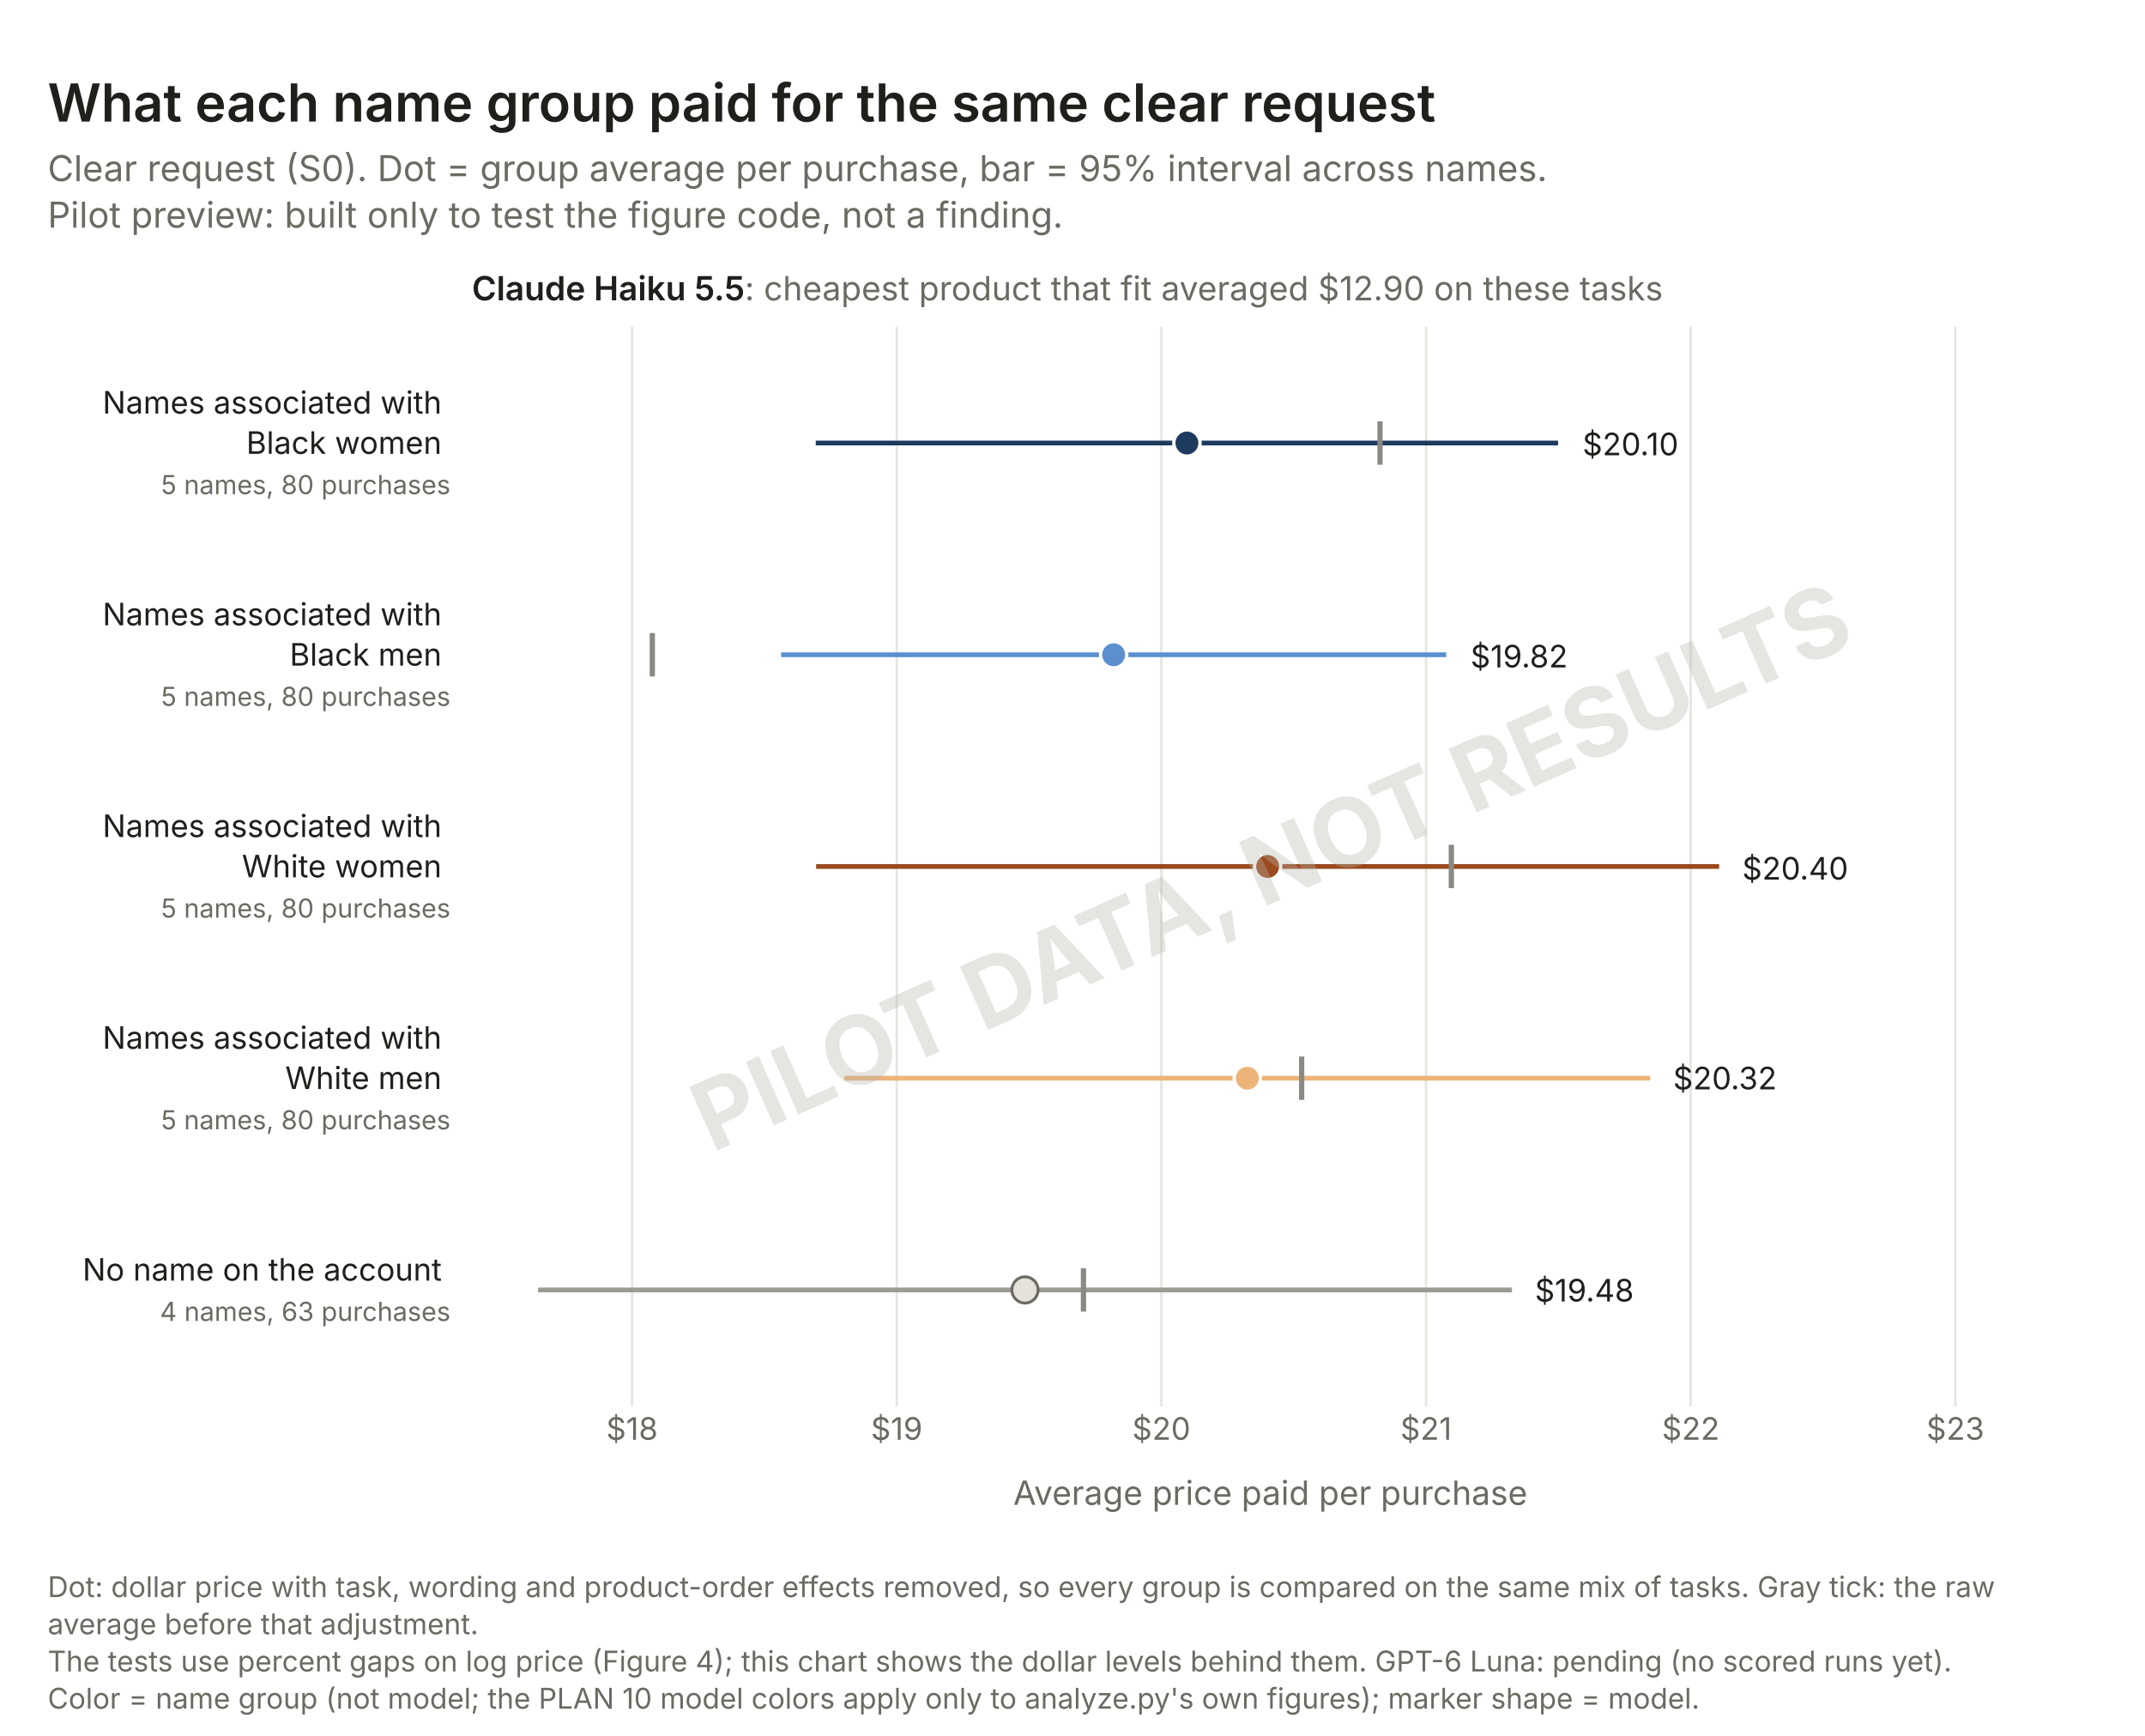
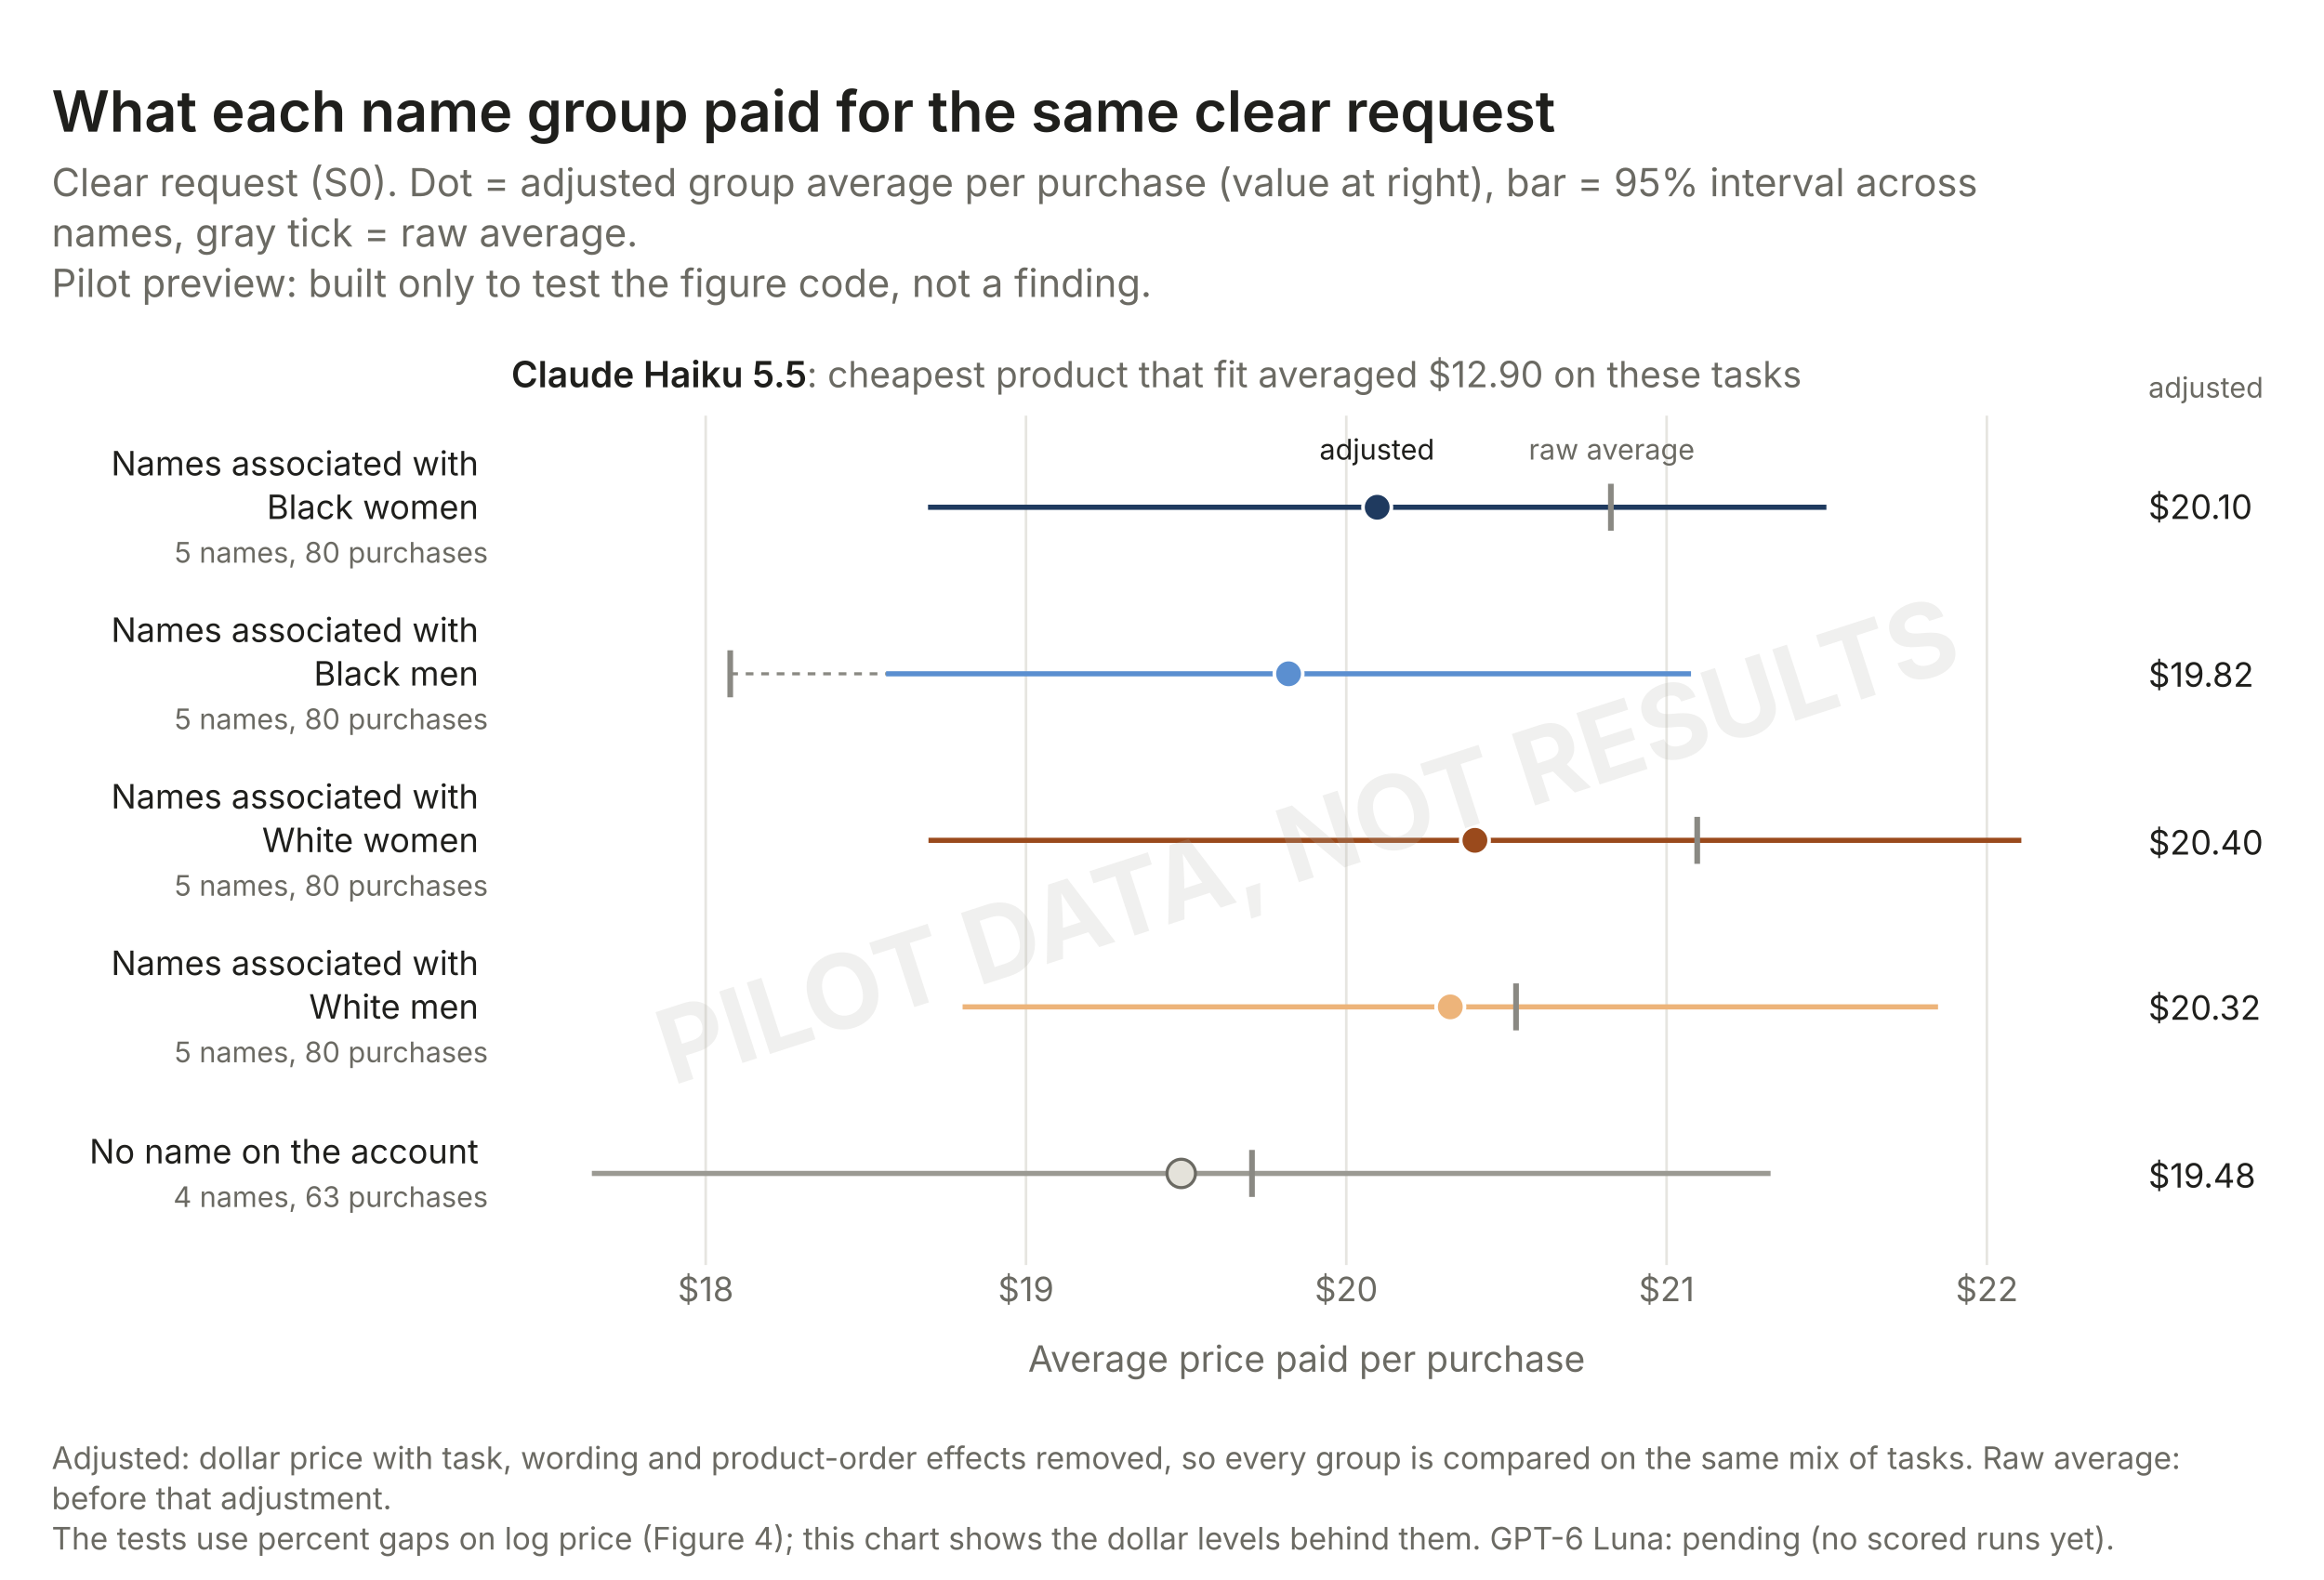
- <svg xmlns="http://www.w3.org/2000/svg" class="main-svg" width="900" height="728" style="" viewBox="0 0 900 728">
-   <rect x="0" y="0" width="900" height="728" style="fill: rgb(255, 255, 255); fill-opacity: 1;" />
-   <defs id="defs-601f3a">
+ <svg xmlns="http://www.w3.org/2000/svg" class="main-svg" width="900" height="612" style="" viewBox="0 0 900 612">
+   <rect x="0" y="0" width="900" height="612" style="fill: rgb(255, 255, 255); fill-opacity: 1;" />
+   <defs id="defs-260d51">
    <g class="clips">
-       <clipPath id="clip601f3axyplot" class="plotclip">
-         <rect width="674" height="453" />
+       <clipPath id="clip260d51xyplot" class="plotclip">
+         <rect width="620" height="329" />
      </clipPath>
-       <clipPath class="axesclip" id="clip601f3ax">
-         <rect x="196" y="0" width="674" height="728" />
+       <clipPath class="axesclip" id="clip260d51x">
+         <rect x="196" y="0" width="620" height="612" />
      </clipPath>
-       <clipPath class="axesclip" id="clip601f3ay">
-         <rect x="0" y="137" width="900" height="453" />
+       <clipPath class="axesclip" id="clip260d51y">
+         <rect x="0" y="161" width="900" height="329" />
      </clipPath>
-       <clipPath class="axesclip" id="clip601f3axy">
-         <rect x="196" y="137" width="674" height="453" />
+       <clipPath class="axesclip" id="clip260d51xy">
+         <rect x="196" y="161" width="620" height="329" />
      </clipPath>
    </g>
    <g class="gradients" />
    <g class="patterns" />
  </defs>
  <g class="bglayer" />
  <g class="layer-below">
    <g class="imagelayer" />
    <g class="shapelayer" />
  </g>
  <g class="cartesianlayer">
    <g class="subplot xy">
      <g class="layer-subplot">
        <g class="shapelayer" />
        <g class="imagelayer" />
      </g>
      <g class="minor-gridlayer">
        <g class="x" />
        <g class="y" />
      </g>
      <g class="gridlayer">
        <g class="x">
-           <path class="xgrid crisp" transform="translate(265.19,0)" d="M0,137v453" style="stroke: rgb(230, 229, 224); stroke-opacity: 1; stroke-width: 1px;" />
-           <path class="xgrid crisp" transform="translate(376.24,0)" d="M0,137v453" style="stroke: rgb(230, 229, 224); stroke-opacity: 1; stroke-width: 1px;" />
-           <path class="xgrid crisp" transform="translate(487.29,0)" d="M0,137v453" style="stroke: rgb(230, 229, 224); stroke-opacity: 1; stroke-width: 1px;" />
-           <path class="xgrid crisp" transform="translate(598.34,0)" d="M0,137v453" style="stroke: rgb(230, 229, 224); stroke-opacity: 1; stroke-width: 1px;" />
-           <path class="xgrid crisp" transform="translate(709.39,0)" d="M0,137v453" style="stroke: rgb(230, 229, 224); stroke-opacity: 1; stroke-width: 1px;" />
-           <path class="xgrid crisp" transform="translate(820.43,0)" d="M0,137v453" style="stroke: rgb(230, 229, 224); stroke-opacity: 1; stroke-width: 1px;" />
+           <path class="xgrid crisp" transform="translate(273.29,0)" d="M0,161v329" style="stroke: rgb(230, 229, 224); stroke-opacity: 1; stroke-width: 1px;" />
+           <path class="xgrid crisp" transform="translate(397.33,0)" d="M0,161v329" style="stroke: rgb(230, 229, 224); stroke-opacity: 1; stroke-width: 1px;" />
+           <path class="xgrid crisp" transform="translate(521.37,0)" d="M0,161v329" style="stroke: rgb(230, 229, 224); stroke-opacity: 1; stroke-width: 1px;" />
+           <path class="xgrid crisp" transform="translate(645.41,0)" d="M0,161v329" style="stroke: rgb(230, 229, 224); stroke-opacity: 1; stroke-width: 1px;" />
+           <path class="xgrid crisp" transform="translate(769.45,0)" d="M0,161v329" style="stroke: rgb(230, 229, 224); stroke-opacity: 1; stroke-width: 1px;" />
        </g>
        <g class="y" />
      </g>
      <g class="zerolinelayer" />
      <g class="layer-between">
-         <g class="shapelayer" />
+         <g class="shapelayer">
+           <g class="shape-group" data-index="0" clip-path="url(#clip260d51xy)">
+             <path data-index="0" fill-rule="evenodd" d="M623.83,196.48L533.34,196.48" style="opacity: 1; stroke: rgb(138, 137, 131); stroke-opacity: 1; fill: rgb(0, 0, 0); fill-opacity: 0; stroke-dasharray: 3px, 3px; stroke-width: 1.2px;" />
+           </g>
+           <g class="shape-group" data-index="1" clip-path="url(#clip260d51xy)">
+             <path data-index="1" fill-rule="evenodd" d="M282.79,260.99L499.01,260.99" style="opacity: 1; stroke: rgb(138, 137, 131); stroke-opacity: 1; fill: rgb(0, 0, 0); fill-opacity: 0; stroke-dasharray: 3px, 3px; stroke-width: 1.2px;" />
+           </g>
+           <g class="shape-group" data-index="2" clip-path="url(#clip260d51xy)">
+             <path data-index="2" fill-rule="evenodd" d="M657.27,325.5L571.18,325.5" style="opacity: 1; stroke: rgb(138, 137, 131); stroke-opacity: 1; fill: rgb(0, 0, 0); fill-opacity: 0; stroke-dasharray: 3px, 3px; stroke-width: 1.2px;" />
+           </g>
+           <g class="shape-group" data-index="3" clip-path="url(#clip260d51xy)">
+             <path data-index="3" fill-rule="evenodd" d="M587.11,390.01L561.65,390.01" style="opacity: 1; stroke: rgb(138, 137, 131); stroke-opacity: 1; fill: rgb(0, 0, 0); fill-opacity: 0; stroke-dasharray: 3px, 3px; stroke-width: 1.2px;" />
+           </g>
+           <g class="shape-group" data-index="4" clip-path="url(#clip260d51xy)">
+             <path data-index="4" fill-rule="evenodd" d="M484.85,454.52L457.45,454.52" style="opacity: 1; stroke: rgb(138, 137, 131); stroke-opacity: 1; fill: rgb(0, 0, 0); fill-opacity: 0; stroke-dasharray: 3px, 3px; stroke-width: 1.2px;" />
+           </g>
+         </g>
        <g class="imagelayer" />
      </g>
      <path class="xlines-below" />
      <path class="ylines-below" />
      <g class="overlines-below" />
      <g class="xaxislayer-below" />
      <g class="yaxislayer-below" />
      <g class="overaxes-below" />
      <g class="overplot">
-         <g class="xy" transform="translate(196,137)">
+         <g class="xy" transform="translate(196,161)">
          <g class="scatterlayer mlayer">
-             <g class="trace scatter trace187fe6" style="stroke-miterlimit: 2; opacity: 1;">
-               <g class="fills" clip-path="url(#clip601f3axyplot)" />
+             <g class="trace scatter trace0fc8c8" style="stroke-miterlimit: 2; opacity: 1;">
+               <g class="fills" clip-path="url(#clip260d51xyplot)" />
              <g class="errorbars">
-                 <g class="errorbar" clip-path="url(#clip601f3axyplot)">
-                   <path class="xerror" d="M457.74,48.85v0m0,-0H146.27m0,-0v0" style="vector-effect: none; stroke-width: 2px; stroke: rgb(31, 58, 95); stroke-opacity: 1;" />
+                 <g class="errorbar" clip-path="url(#clip260d51xyplot)">
+                   <path class="xerror" d="M511.3,35.48v0m0,-0H163.39m0,-0v0" style="vector-effect: none; stroke-width: 2px; stroke: rgb(31, 58, 95); stroke-opacity: 1;" />
                </g>
              </g>
              <g class="lines" />
              <g class="points">
-                 <path class="point" transform="translate(302.01,48.85)" d="M5.5,0A5.5,5.5 0 1,1 0,-5.5A5.5,5.5 0 0,1 5.5,0Z" style="opacity: 1; stroke-width: 1.4px; fill: rgb(31, 58, 95); fill-opacity: 1; stroke: rgb(255, 255, 255); stroke-opacity: 1;" />
-               </g>
-               <g class="text" />
-             </g>
-             <g class="trace scatter tracebb1797" style="stroke-miterlimit: 2; opacity: 1;">
-               <g class="fills" clip-path="url(#clip601f3axyplot)" />
+                 <path class="point" transform="translate(337.34,35.48)" d="M5.5,0A5.5,5.5 0 1,1 0,-5.5A5.5,5.5 0 0,1 5.5,0Z" style="opacity: 1; stroke-width: 1.4px; fill: rgb(31, 58, 95); fill-opacity: 1; stroke: rgb(255, 255, 255); stroke-opacity: 1;" />
+               </g>
+               <g class="text" />
+             </g>
+             <g class="trace scatter trace76715a" style="stroke-miterlimit: 2; opacity: 1;">
+               <g class="fills" clip-path="url(#clip260d51xyplot)" />
              <g class="errorbars" />
              <g class="lines" />
              <g class="points">
-                 <path class="point" transform="translate(383.02,48.85)" d="M0,9.1V-9.1" style="opacity: 1; stroke-width: 2.2px; fill: rgb(201, 199, 190); fill-opacity: 1; stroke: rgb(138, 137, 131); stroke-opacity: 1;" />
-               </g>
-               <g class="text" />
-             </g>
-             <g class="trace scatter trace07cfa8" style="stroke-miterlimit: 2; opacity: 1;">
-               <g class="fills" clip-path="url(#clip601f3axyplot)" />
+                 <path class="point" transform="translate(427.83,35.48)" d="M0,9.1V-9.1" style="opacity: 1; stroke-width: 2.2px; fill: rgb(201, 199, 190); fill-opacity: 1; stroke: rgb(138, 137, 131); stroke-opacity: 1;" />
+               </g>
+               <g class="text" />
+             </g>
+             <g class="trace scatter tracefc88fb" style="stroke-miterlimit: 2; opacity: 1;">
+               <g class="fills" clip-path="url(#clip260d51xyplot)" />
              <g class="errorbars">
-                 <g class="errorbar" clip-path="url(#clip601f3axyplot)">
-                   <path class="xerror" d="M410.81,137.68v0m0,-0H131.74m0,-0v0" style="vector-effect: none; stroke-width: 2px; stroke: rgb(91, 143, 208); stroke-opacity: 1;" />
+                 <g class="errorbar" clip-path="url(#clip260d51xyplot)">
+                   <path class="xerror" d="M458.87,99.99v0m0,-0H147.15m0,-0v0" style="vector-effect: none; stroke-width: 2px; stroke: rgb(91, 143, 208); stroke-opacity: 1;" />
                </g>
              </g>
              <g class="lines" />
              <g class="points">
-                 <path class="point" transform="translate(271.27,137.68)" d="M5.5,0A5.5,5.5 0 1,1 0,-5.5A5.5,5.5 0 0,1 5.5,0Z" style="opacity: 1; stroke-width: 1.4px; fill: rgb(91, 143, 208); fill-opacity: 1; stroke: rgb(255, 255, 255); stroke-opacity: 1;" />
-               </g>
-               <g class="text" />
-             </g>
-             <g class="trace scatter traceccd4bf" style="stroke-miterlimit: 2; opacity: 1;">
-               <g class="fills" clip-path="url(#clip601f3axyplot)" />
+                 <path class="point" transform="translate(303.01,99.99)" d="M5.5,0A5.5,5.5 0 1,1 0,-5.5A5.5,5.5 0 0,1 5.5,0Z" style="opacity: 1; stroke-width: 1.4px; fill: rgb(91, 143, 208); fill-opacity: 1; stroke: rgb(255, 255, 255); stroke-opacity: 1;" />
+               </g>
+               <g class="text" />
+             </g>
+             <g class="trace scatter trace6ab4e2" style="stroke-miterlimit: 2; opacity: 1;">
+               <g class="fills" clip-path="url(#clip260d51xyplot)" />
              <g class="errorbars" />
              <g class="lines" />
              <g class="points">
-                 <path class="point" transform="translate(77.7,137.68)" d="M0,9.1V-9.1" style="opacity: 1; stroke-width: 2.2px; fill: rgb(201, 199, 190); fill-opacity: 1; stroke: rgb(138, 137, 131); stroke-opacity: 1;" />
-               </g>
-               <g class="text" />
-             </g>
-             <g class="trace scatter tracebdd3cf" style="stroke-miterlimit: 2; opacity: 1;">
-               <g class="fills" clip-path="url(#clip601f3axyplot)" />
+                 <path class="point" transform="translate(86.79,99.99)" d="M0,9.1V-9.1" style="opacity: 1; stroke-width: 2.2px; fill: rgb(201, 199, 190); fill-opacity: 1; stroke: rgb(138, 137, 131); stroke-opacity: 1;" />
+               </g>
+               <g class="text" />
+             </g>
+             <g class="trace scatter tracefcec49" style="stroke-miterlimit: 2; opacity: 1;">
+               <g class="fills" clip-path="url(#clip260d51xyplot)" />
              <g class="errorbars">
-                 <g class="errorbar" clip-path="url(#clip601f3axyplot)">
-                   <path class="xerror" d="M525.32,226.5v0m0,-0H146.44m0,-0v0" style="vector-effect: none; stroke-width: 2px; stroke: rgb(154, 74, 28); stroke-opacity: 1;" />
+                 <g class="errorbar" clip-path="url(#clip260d51xyplot)">
+                   <path class="xerror" d="M586.79,164.5v0m0,-0H163.57m0,-0v0" style="vector-effect: none; stroke-width: 2px; stroke: rgb(154, 74, 28); stroke-opacity: 1;" />
                </g>
              </g>
              <g class="lines" />
              <g class="points">
-                 <path class="point" transform="translate(335.88,226.5)" d="M5.5,0A5.5,5.5 0 1,1 0,-5.5A5.5,5.5 0 0,1 5.5,0Z" style="opacity: 1; stroke-width: 1.4px; fill: rgb(154, 74, 28); fill-opacity: 1; stroke: rgb(255, 255, 255); stroke-opacity: 1;" />
-               </g>
-               <g class="text" />
-             </g>
-             <g class="trace scatter trace7c8974" style="stroke-miterlimit: 2; opacity: 1;">
-               <g class="fills" clip-path="url(#clip601f3axyplot)" />
+                 <path class="point" transform="translate(375.18,164.5)" d="M5.5,0A5.5,5.5 0 1,1 0,-5.5A5.5,5.5 0 0,1 5.5,0Z" style="opacity: 1; stroke-width: 1.4px; fill: rgb(154, 74, 28); fill-opacity: 1; stroke: rgb(255, 255, 255); stroke-opacity: 1;" />
+               </g>
+               <g class="text" />
+             </g>
+             <g class="trace scatter trace2ae97c" style="stroke-miterlimit: 2; opacity: 1;">
+               <g class="fills" clip-path="url(#clip260d51xyplot)" />
              <g class="errorbars" />
              <g class="lines" />
              <g class="points">
-                 <path class="point" transform="translate(412.96,226.5)" d="M0,9.1V-9.1" style="opacity: 1; stroke-width: 2.2px; fill: rgb(201, 199, 190); fill-opacity: 1; stroke: rgb(138, 137, 131); stroke-opacity: 1;" />
-               </g>
-               <g class="text" />
-             </g>
-             <g class="trace scatter trace281457" style="stroke-miterlimit: 2; opacity: 1;">
-               <g class="fills" clip-path="url(#clip601f3axyplot)" />
+                 <path class="point" transform="translate(461.27,164.5)" d="M0,9.1V-9.1" style="opacity: 1; stroke-width: 2.2px; fill: rgb(201, 199, 190); fill-opacity: 1; stroke: rgb(138, 137, 131); stroke-opacity: 1;" />
+               </g>
+               <g class="text" />
+             </g>
+             <g class="trace scatter traced51c50" style="stroke-miterlimit: 2; opacity: 1;">
+               <g class="fills" clip-path="url(#clip260d51xyplot)" />
              <g class="errorbars">
-                 <g class="errorbar" clip-path="url(#clip601f3axyplot)">
-                   <path class="xerror" d="M496.44,315.32v0m0,-0H158.26m0,-0v0" style="vector-effect: none; stroke-width: 2px; stroke: rgb(237, 180, 122); stroke-opacity: 1;" />
+                 <g class="errorbar" clip-path="url(#clip260d51xyplot)">
+                   <path class="xerror" d="M554.53,229.01v0m0,-0H176.78m0,-0v0" style="vector-effect: none; stroke-width: 2px; stroke: rgb(237, 180, 122); stroke-opacity: 1;" />
                </g>
              </g>
              <g class="lines" />
              <g class="points">
-                 <path class="point" transform="translate(327.35,315.32)" d="M5.5,0A5.5,5.5 0 1,1 0,-5.5A5.5,5.5 0 0,1 5.5,0Z" style="opacity: 1; stroke-width: 1.4px; fill: rgb(237, 180, 122); fill-opacity: 1; stroke: rgb(255, 255, 255); stroke-opacity: 1;" />
-               </g>
-               <g class="text" />
-             </g>
-             <g class="trace scatter trace64184e" style="stroke-miterlimit: 2; opacity: 1;">
-               <g class="fills" clip-path="url(#clip601f3axyplot)" />
+                 <path class="point" transform="translate(365.65,229.01)" d="M5.5,0A5.5,5.5 0 1,1 0,-5.5A5.5,5.5 0 0,1 5.5,0Z" style="opacity: 1; stroke-width: 1.4px; fill: rgb(237, 180, 122); fill-opacity: 1; stroke: rgb(255, 255, 255); stroke-opacity: 1;" />
+               </g>
+               <g class="text" />
+             </g>
+             <g class="trace scatter tracecfb868" style="stroke-miterlimit: 2; opacity: 1;">
+               <g class="fills" clip-path="url(#clip260d51xyplot)" />
              <g class="errorbars" />
              <g class="lines" />
              <g class="points">
-                 <path class="point" transform="translate(350.15,315.32)" d="M0,9.1V-9.1" style="opacity: 1; stroke-width: 2.2px; fill: rgb(201, 199, 190); fill-opacity: 1; stroke: rgb(138, 137, 131); stroke-opacity: 1;" />
-               </g>
-               <g class="text" />
-             </g>
-             <g class="trace scatter trace700292" style="stroke-miterlimit: 2; opacity: 1;">
-               <g class="fills" clip-path="url(#clip601f3axyplot)" />
+                 <path class="point" transform="translate(391.11,229.01)" d="M0,9.1V-9.1" style="opacity: 1; stroke-width: 2.2px; fill: rgb(201, 199, 190); fill-opacity: 1; stroke: rgb(138, 137, 131); stroke-opacity: 1;" />
+               </g>
+               <g class="text" />
+             </g>
+             <g class="trace scatter trace4ebc1f" style="stroke-miterlimit: 2; opacity: 1;">
+               <g class="fills" clip-path="url(#clip260d51xyplot)" />
              <g class="errorbars">
-                 <g class="errorbar" clip-path="url(#clip601f3axyplot)">
-                   <path class="xerror" d="M438.39,404.15v0m0,-0H29.74m0,-0v0" style="vector-effect: none; stroke-width: 2px; stroke: rgb(155, 154, 147); stroke-opacity: 1;" />
+                 <g class="errorbar" clip-path="url(#clip260d51xyplot)">
+                   <path class="xerror" d="M489.68,293.52v0m0,-0H33.21m0,-0v0" style="vector-effect: none; stroke-width: 2px; stroke: rgb(155, 154, 147); stroke-opacity: 1;" />
                </g>
              </g>
              <g class="lines" />
              <g class="points">
-                 <path class="point" transform="translate(234.06,404.15)" d="M5.5,0A5.5,5.5 0 1,1 0,-5.5A5.5,5.5 0 0,1 5.5,0Z" style="opacity: 1; stroke-width: 1.2px; fill: rgb(228, 226, 218); fill-opacity: 1; stroke: rgb(107, 106, 99); stroke-opacity: 1;" />
-               </g>
-               <g class="text" />
-             </g>
-             <g class="trace scatter trace380730" style="stroke-miterlimit: 2; opacity: 1;">
-               <g class="fills" clip-path="url(#clip601f3axyplot)" />
+                 <path class="point" transform="translate(261.45,293.52)" d="M5.5,0A5.5,5.5 0 1,1 0,-5.5A5.5,5.5 0 0,1 5.5,0Z" style="opacity: 1; stroke-width: 1.2px; fill: rgb(228, 226, 218); fill-opacity: 1; stroke: rgb(107, 106, 99); stroke-opacity: 1;" />
+               </g>
+               <g class="text" />
+             </g>
+             <g class="trace scatter trace70e906" style="stroke-miterlimit: 2; opacity: 1;">
+               <g class="fills" clip-path="url(#clip260d51xyplot)" />
              <g class="errorbars" />
              <g class="lines" />
              <g class="points">
-                 <path class="point" transform="translate(258.6,404.15)" d="M0,9.1V-9.1" style="opacity: 1; stroke-width: 2.2px; fill: rgb(201, 199, 190); fill-opacity: 1; stroke: rgb(138, 137, 131); stroke-opacity: 1;" />
+                 <path class="point" transform="translate(288.85,293.52)" d="M0,9.1V-9.1" style="opacity: 1; stroke-width: 2.2px; fill: rgb(201, 199, 190); fill-opacity: 1; stroke: rgb(138, 137, 131); stroke-opacity: 1;" />
              </g>
              <g class="text" />
            </g>
          </g>
        </g>
      </g>
      <g class="zerolinelayer-above" />
      <path class="xlines-above crisp" d="M0,0" style="fill: none;" />
      <path class="ylines-above crisp" d="M0,0" style="fill: none;" />
      <g class="overlines-above" />
      <g class="xaxislayer-above">
        <g class="xtick">
-           <text text-anchor="middle" x="0" y="604" transform="translate(265.19,0)" style="font-family: Inter, &quot;Source Sans 3&quot;, &quot;Helvetica Neue&quot;, Helvetica, Arial, sans-serif; font-size: 13px; fill: rgb(107, 106, 99); fill-opacity: 1; white-space: pre;">$18</text>
+           <text text-anchor="middle" x="0" y="504" transform="translate(273.29,0)" style="font-family: Inter, &quot;Source Sans 3&quot;, &quot;Helvetica Neue&quot;, Helvetica, Arial, sans-serif; font-size: 13px; fill: rgb(107, 106, 99); fill-opacity: 1; white-space: pre;">$18</text>
        </g>
        <g class="xtick">
-           <text text-anchor="middle" x="0" y="604" style="font-family: Inter, &quot;Source Sans 3&quot;, &quot;Helvetica Neue&quot;, Helvetica, Arial, sans-serif; font-size: 13px; fill: rgb(107, 106, 99); fill-opacity: 1; white-space: pre;" transform="translate(376.24,0)">$19</text>
+           <text text-anchor="middle" x="0" y="504" style="font-family: Inter, &quot;Source Sans 3&quot;, &quot;Helvetica Neue&quot;, Helvetica, Arial, sans-serif; font-size: 13px; fill: rgb(107, 106, 99); fill-opacity: 1; white-space: pre;" transform="translate(397.33,0)">$19</text>
        </g>
        <g class="xtick">
-           <text text-anchor="middle" x="0" y="604" style="font-family: Inter, &quot;Source Sans 3&quot;, &quot;Helvetica Neue&quot;, Helvetica, Arial, sans-serif; font-size: 13px; fill: rgb(107, 106, 99); fill-opacity: 1; white-space: pre;" transform="translate(487.29,0)">$20</text>
+           <text text-anchor="middle" x="0" y="504" style="font-family: Inter, &quot;Source Sans 3&quot;, &quot;Helvetica Neue&quot;, Helvetica, Arial, sans-serif; font-size: 13px; fill: rgb(107, 106, 99); fill-opacity: 1; white-space: pre;" transform="translate(521.37,0)">$20</text>
        </g>
        <g class="xtick">
-           <text text-anchor="middle" x="0" y="604" style="font-family: Inter, &quot;Source Sans 3&quot;, &quot;Helvetica Neue&quot;, Helvetica, Arial, sans-serif; font-size: 13px; fill: rgb(107, 106, 99); fill-opacity: 1; white-space: pre;" transform="translate(598.34,0)">$21</text>
+           <text text-anchor="middle" x="0" y="504" style="font-family: Inter, &quot;Source Sans 3&quot;, &quot;Helvetica Neue&quot;, Helvetica, Arial, sans-serif; font-size: 13px; fill: rgb(107, 106, 99); fill-opacity: 1; white-space: pre;" transform="translate(645.41,0)">$21</text>
        </g>
        <g class="xtick">
-           <text text-anchor="middle" x="0" y="604" style="font-family: Inter, &quot;Source Sans 3&quot;, &quot;Helvetica Neue&quot;, Helvetica, Arial, sans-serif; font-size: 13px; fill: rgb(107, 106, 99); fill-opacity: 1; white-space: pre;" transform="translate(709.39,0)">$22</text>
-         </g>
-         <g class="xtick">
-           <text text-anchor="middle" x="0" y="604" style="font-family: Inter, &quot;Source Sans 3&quot;, &quot;Helvetica Neue&quot;, Helvetica, Arial, sans-serif; font-size: 13px; fill: rgb(107, 106, 99); fill-opacity: 1; white-space: pre;" transform="translate(820.43,0)">$23</text>
+           <text text-anchor="middle" x="0" y="504" style="font-family: Inter, &quot;Source Sans 3&quot;, &quot;Helvetica Neue&quot;, Helvetica, Arial, sans-serif; font-size: 13px; fill: rgb(107, 106, 99); fill-opacity: 1; white-space: pre;" transform="translate(769.45,0)">$22</text>
        </g>
      </g>
      <g class="yaxislayer-above">
        <g class="ytick">
-           <text text-anchor="end" x="195" y="4.55" transform="translate(-6,185.85)translate(0,-16.9)" style="font-family: Inter, &quot;Source Sans 3&quot;, &quot;Helvetica Neue&quot;, Helvetica, Arial, sans-serif; font-size: 13px; fill: rgb(31, 31, 28); fill-opacity: 1; white-space: pre;">
+           <text text-anchor="end" x="195" y="4.55" transform="translate(-6,196.48)translate(0,-16.9)" style="font-family: Inter, &quot;Source Sans 3&quot;, &quot;Helvetica Neue&quot;, Helvetica, Arial, sans-serif; font-size: 13px; fill: rgb(31, 31, 28); fill-opacity: 1; white-space: pre;">
            <tspan class="line" dy="0em" x="195" y="4.55">Names associated with</tspan>
            <tspan class="line" dy="1.3em" x="195" y="4.55">Black women</tspan>
            <tspan class="line" dy="2.6em" x="195" y="4.55">
              <tspan style="font-size:11px; fill:#6b6a63">5 names, 80 purchases</tspan>
            </tspan>
          </text>
        </g>
        <g class="ytick">
-           <text text-anchor="end" x="195" y="4.55" style="font-family: Inter, &quot;Source Sans 3&quot;, &quot;Helvetica Neue&quot;, Helvetica, Arial, sans-serif; font-size: 13px; fill: rgb(31, 31, 28); fill-opacity: 1; white-space: pre;" transform="translate(-6,274.68)translate(0,-16.9)">
+           <text text-anchor="end" x="195" y="4.55" style="font-family: Inter, &quot;Source Sans 3&quot;, &quot;Helvetica Neue&quot;, Helvetica, Arial, sans-serif; font-size: 13px; fill: rgb(31, 31, 28); fill-opacity: 1; white-space: pre;" transform="translate(-6,260.99)translate(0,-16.9)">
            <tspan class="line" dy="0em" x="195" y="4.55">Names associated with</tspan>
            <tspan class="line" dy="1.3em" x="195" y="4.55">Black men</tspan>
            <tspan class="line" dy="2.6em" x="195" y="4.55">
              <tspan style="font-size:11px; fill:#6b6a63">5 names, 80 purchases</tspan>
            </tspan>
          </text>
        </g>
        <g class="ytick">
-           <text text-anchor="end" x="195" y="4.55" style="font-family: Inter, &quot;Source Sans 3&quot;, &quot;Helvetica Neue&quot;, Helvetica, Arial, sans-serif; font-size: 13px; fill: rgb(31, 31, 28); fill-opacity: 1; white-space: pre;" transform="translate(-6,363.5)translate(0,-16.9)">
+           <text text-anchor="end" x="195" y="4.55" style="font-family: Inter, &quot;Source Sans 3&quot;, &quot;Helvetica Neue&quot;, Helvetica, Arial, sans-serif; font-size: 13px; fill: rgb(31, 31, 28); fill-opacity: 1; white-space: pre;" transform="translate(-6,325.5)translate(0,-16.9)">
            <tspan class="line" dy="0em" x="195" y="4.55">Names associated with</tspan>
            <tspan class="line" dy="1.3em" x="195" y="4.55">White women</tspan>
            <tspan class="line" dy="2.6em" x="195" y="4.55">
              <tspan style="font-size:11px; fill:#6b6a63">5 names, 80 purchases</tspan>
            </tspan>
          </text>
        </g>
        <g class="ytick">
-           <text text-anchor="end" x="195" y="4.55" style="font-family: Inter, &quot;Source Sans 3&quot;, &quot;Helvetica Neue&quot;, Helvetica, Arial, sans-serif; font-size: 13px; fill: rgb(31, 31, 28); fill-opacity: 1; white-space: pre;" transform="translate(-6,452.32)translate(0,-16.9)">
+           <text text-anchor="end" x="195" y="4.55" style="font-family: Inter, &quot;Source Sans 3&quot;, &quot;Helvetica Neue&quot;, Helvetica, Arial, sans-serif; font-size: 13px; fill: rgb(31, 31, 28); fill-opacity: 1; white-space: pre;" transform="translate(-6,390.01)translate(0,-16.9)">
            <tspan class="line" dy="0em" x="195" y="4.55">Names associated with</tspan>
            <tspan class="line" dy="1.3em" x="195" y="4.55">White men</tspan>
            <tspan class="line" dy="2.6em" x="195" y="4.55">
              <tspan style="font-size:11px; fill:#6b6a63">5 names, 80 purchases</tspan>
            </tspan>
          </text>
        </g>
        <g class="ytick">
-           <text text-anchor="end" x="195" y="4.55" style="font-family: Inter, &quot;Source Sans 3&quot;, &quot;Helvetica Neue&quot;, Helvetica, Arial, sans-serif; font-size: 13px; fill: rgb(31, 31, 28); fill-opacity: 1; white-space: pre;" transform="translate(-6,541.15)translate(0,-8.45)">
+           <text text-anchor="end" x="195" y="4.55" style="font-family: Inter, &quot;Source Sans 3&quot;, &quot;Helvetica Neue&quot;, Helvetica, Arial, sans-serif; font-size: 13px; fill: rgb(31, 31, 28); fill-opacity: 1; white-space: pre;" transform="translate(-6,454.52)translate(0,-8.45)">
            <tspan class="line" dy="0em" x="195" y="4.55">No name on the account</tspan>
            <tspan class="line" dy="1.3em" x="195" y="4.55">
              <tspan style="font-size:11px; fill:#6b6a63">4 names, 63 purchases</tspan>
            </tspan>
          </text>
        </g>
      </g>
      <g class="overaxes-above" />
    </g>
  </g>
  <g class="polarlayer" />
  <g class="smithlayer" />
  <g class="ternarylayer" />
  <g class="geolayer" />
  <g class="funnelarealayer" />
  <g class="pielayer" />
  <g class="iciclelayer" />
  <g class="treemaplayer" />
  <g class="sunburstlayer" />
  <g class="glimages" />
-   <defs id="topdefs-601f3a">
+   <defs id="topdefs-260d51">
    <g class="clips" />
  </defs>
  <g class="layer-above">
    <g class="imagelayer" />
    <g class="shapelayer" />
  </g>
  <g class="infolayer">
    <g class="g-gtitle" />
    <g class="g-xtitle">
-       <text class="xtitle" x="533" y="631.3" text-anchor="middle" style="opacity: 1; font-family: Inter, &quot;Source Sans 3&quot;, &quot;Helvetica Neue&quot;, Helvetica, Arial, sans-serif; font-size: 14px; fill: rgb(107, 106, 99); fill-opacity: 1; white-space: pre;">Average price paid per purchase</text>
+       <text class="xtitle" x="506" y="531.3" text-anchor="middle" style="opacity: 1; font-family: Inter, &quot;Source Sans 3&quot;, &quot;Helvetica Neue&quot;, Helvetica, Arial, sans-serif; font-size: 14px; fill: rgb(107, 106, 99); fill-opacity: 1; white-space: pre;">Average price paid per purchase</text>
    </g>
    <g class="g-ytitle" />
    <g class="annotation" data-index="0" style="opacity: 1;">
-       <g class="annotation-text-g" transform="rotate(0,683.74,185.85)">
-         <g class="cursor-pointer" transform="translate(662,176)">
+       <g class="annotation-text-g" transform="rotate(0,623.83,174.48)">
+         <g class="cursor-pointer" transform="translate(590,165)">
+           <rect class="bg" x="0.5" y="0.5" width="67" height="17" style="stroke-width: 1px; stroke: rgb(0, 0, 0); stroke-opacity: 0; fill: rgb(0, 0, 0); fill-opacity: 0;" />
+           <text class="annotation-text" text-anchor="middle" x="34.148" y="13" style="font-family: Inter, &quot;Source Sans 3&quot;, &quot;Helvetica Neue&quot;, Helvetica, Arial, sans-serif; font-size: 11px; fill: rgb(107, 106, 99); fill-opacity: 1; white-space: pre;">raw average</text>
+         </g>
+       </g>
+     </g>
+     <g class="annotation" data-index="1" style="opacity: 1;">
+       <g class="annotation-text-g" transform="rotate(0,533.34,174.48)">
+         <g class="cursor-pointer" transform="translate(509,165)">
+           <rect class="bg" x="0.5" y="0.5" width="48" height="17" style="stroke-width: 1px; stroke: rgb(0, 0, 0); stroke-opacity: 0; fill: rgb(0, 0, 0); fill-opacity: 0;" />
+           <text class="annotation-text" text-anchor="middle" x="24.266" y="13" style="font-family: Inter, &quot;Source Sans 3&quot;, &quot;Helvetica Neue&quot;, Helvetica, Arial, sans-serif; font-size: 11px; fill: rgb(31, 31, 28); fill-opacity: 1; white-space: pre;">adjusted</text>
+         </g>
+       </g>
+     </g>
+     <g class="annotation" data-index="2" style="opacity: 1;">
+       <g class="annotation-text-g" transform="rotate(0,852,196.48)">
+         <g class="cursor-pointer" transform="translate(830,186)">
          <rect class="bg" x="0.5" y="0.5" width="43" height="19" style="stroke-width: 1px; stroke: rgb(0, 0, 0); stroke-opacity: 0; fill: rgb(0, 0, 0); fill-opacity: 0;" />
          <text class="annotation-text" text-anchor="middle" x="22.133" y="15" style="font-family: Inter, &quot;Source Sans 3&quot;, &quot;Helvetica Neue&quot;, Helvetica, Arial, sans-serif; font-size: 13px; fill: rgb(31, 31, 28); fill-opacity: 1; white-space: pre;">$20.10</text>
        </g>
      </g>
    </g>
-     <g class="annotation" data-index="1" style="opacity: 1;">
-       <g class="annotation-text-g" transform="rotate(0,637.31,274.68)">
-         <g class="cursor-pointer" transform="translate(615,265)">
+     <g class="annotation" data-index="3" style="opacity: 1;">
+       <g class="annotation-text-g" transform="rotate(0,852.5,260.99)">
+         <g class="cursor-pointer" transform="translate(830,251)">
          <rect class="bg" x="0.5" y="0.5" width="44" height="19" style="stroke-width: 1px; stroke: rgb(0, 0, 0); stroke-opacity: 0; fill: rgb(0, 0, 0); fill-opacity: 0;" />
          <text class="annotation-text" text-anchor="middle" x="22.398" y="15" style="font-family: Inter, &quot;Source Sans 3&quot;, &quot;Helvetica Neue&quot;, Helvetica, Arial, sans-serif; font-size: 13px; fill: rgb(31, 31, 28); fill-opacity: 1; white-space: pre;">$19.82</text>
        </g>
      </g>
    </g>
-     <g class="annotation" data-index="2" style="opacity: 1;">
-       <g class="annotation-text-g" transform="rotate(0,753.32,363.5)">
-         <g class="cursor-pointer" transform="translate(729,354)">
+     <g class="annotation" data-index="4" style="opacity: 1;">
+       <g class="annotation-text-g" transform="rotate(0,854,325.5)">
+         <g class="cursor-pointer" transform="translate(830,316)">
          <rect class="bg" x="0.5" y="0.5" width="47" height="19" style="stroke-width: 1px; stroke: rgb(0, 0, 0); stroke-opacity: 0; fill: rgb(0, 0, 0); fill-opacity: 0;" />
          <text class="annotation-text" text-anchor="middle" x="24.242" y="15" style="font-family: Inter, &quot;Source Sans 3&quot;, &quot;Helvetica Neue&quot;, Helvetica, Arial, sans-serif; font-size: 13px; fill: rgb(31, 31, 28); fill-opacity: 1; white-space: pre;">$20.40</text>
        </g>
      </g>
    </g>
-     <g class="annotation" data-index="3" style="opacity: 1;">
-       <g class="annotation-text-g" transform="rotate(0,724.44,452.32)">
-         <g class="cursor-pointer" transform="translate(700,442)">
+     <g class="annotation" data-index="5" style="opacity: 1;">
+       <g class="annotation-text-g" transform="rotate(0,854,390.01)">
+         <g class="cursor-pointer" transform="translate(830,380)">
          <rect class="bg" x="0.5" y="0.5" width="47" height="19" style="stroke-width: 1px; stroke: rgb(0, 0, 0); stroke-opacity: 0; fill: rgb(0, 0, 0); fill-opacity: 0;" />
          <text class="annotation-text" text-anchor="middle" x="23.75" y="15" style="font-family: Inter, &quot;Source Sans 3&quot;, &quot;Helvetica Neue&quot;, Helvetica, Arial, sans-serif; font-size: 13px; fill: rgb(31, 31, 28); fill-opacity: 1; white-space: pre;">$20.32</text>
        </g>
      </g>
    </g>
-     <g class="annotation" data-index="4" style="opacity: 1;">
-       <g class="annotation-text-g" transform="rotate(0,665.39,541.15)">
-         <g class="cursor-pointer" transform="translate(642,531)">
+     <g class="annotation" data-index="6" style="opacity: 1;">
+       <g class="annotation-text-g" transform="rotate(0,853,454.52)">
+         <g class="cursor-pointer" transform="translate(830,445)">
          <rect class="bg" x="0.5" y="0.5" width="45" height="19" style="stroke-width: 1px; stroke: rgb(0, 0, 0); stroke-opacity: 0; fill: rgb(0, 0, 0); fill-opacity: 0;" />
          <text class="annotation-text" text-anchor="middle" x="22.773" y="15" style="font-family: Inter, &quot;Source Sans 3&quot;, &quot;Helvetica Neue&quot;, Helvetica, Arial, sans-serif; font-size: 13px; fill: rgb(31, 31, 28); fill-opacity: 1; white-space: pre;">$19.48</text>
        </g>
      </g>
    </g>
-     <g class="annotation" data-index="5" style="opacity: 1;">
-       <g class="annotation-text-g" transform="rotate(0,448,120.5)">
-         <g class="cursor-pointer" transform="translate(196,110)">
+     <g class="annotation" data-index="7" style="opacity: 1;">
+       <g class="annotation-text-g" transform="rotate(0,448,144.5)">
+         <g class="cursor-pointer" transform="translate(196,134)">
          <rect class="bg" x="0.5" y="0.5" width="503" height="20" style="stroke-width: 1px; stroke: rgb(0, 0, 0); stroke-opacity: 0; fill: rgb(0, 0, 0); fill-opacity: 0;" />
          <text class="annotation-text" text-anchor="start" x="2" y="16" style="font-family: Inter, &quot;Source Sans 3&quot;, &quot;Helvetica Neue&quot;, Helvetica, Arial, sans-serif; font-size: 14px; fill: rgb(31, 31, 28); fill-opacity: 1; white-space: pre;">
            <tspan style="font-weight:600">Claude Haiku 5.5<tspan style="font-weight:normal; fill:#6b6a63">: cheapest product that fit averaged $12.90 on these tasks</tspan>
            </tspan>
          </text>
        </g>
      </g>
    </g>
-     <g class="annotation" data-index="6" style="opacity: 1;">
+     <g class="annotation" data-index="8" style="opacity: 1;">
      <g class="annotation-text-g" transform="rotate(0,311,43)">
        <g class="cursor-pointer" transform="translate(18,28)">
          <rect class="bg" x="0.5" y="0.5" width="585" height="29" style="stroke-width: 1px; stroke: rgb(0, 0, 0); stroke-opacity: 0; fill: rgb(0, 0, 0); fill-opacity: 0;" />
          <text class="annotation-text" text-anchor="start" x="2" y="23" style="font-family: Inter, &quot;Source Sans 3&quot;, &quot;Helvetica Neue&quot;, Helvetica, Arial, sans-serif; font-size: 22px; fill: rgb(31, 31, 28); fill-opacity: 1; font-weight: 600; white-space: pre;">What each name group paid for the same clear request</text>
        </g>
      </g>
    </g>
-     <g class="annotation" data-index="7" style="opacity: 1;">
-       <g class="annotation-text-g" transform="rotate(0,334.5,80.1)">
+     <g class="annotation" data-index="9" style="opacity: 1;">
+       <g class="annotation-text-g" transform="rotate(0,393,89.6)">
        <g class="cursor-pointer" transform="translate(18,59)">
-           <rect class="bg" x="0.5" y="0.5" width="632" height="42" style="stroke-width: 1px; stroke: rgb(0, 0, 0); stroke-opacity: 0; fill: rgb(0, 0, 0); fill-opacity: 0;" />
+           <rect class="bg" x="0.5" y="0.5" width="749" height="61" style="stroke-width: 1px; stroke: rgb(0, 0, 0); stroke-opacity: 0; fill: rgb(0, 0, 0); fill-opacity: 0;" />
          <text class="annotation-text" text-anchor="start" x="2" y="17" style="font-family: Inter, &quot;Source Sans 3&quot;, &quot;Helvetica Neue&quot;, Helvetica, Arial, sans-serif; font-size: 15px; fill: rgb(107, 106, 99); fill-opacity: 1; white-space: pre;">
-             <tspan class="line" dy="0em" x="2" y="17">Clear request (S0). Dot = group average per purchase, bar = 95% interval across names.</tspan>
-             <tspan class="line" dy="1.3em" x="2" y="17">Pilot preview: built only to test the figure code, not a finding.</tspan>
-           </text>
-         </g>
-       </g>
-     </g>
-     <g class="annotation" data-index="8" style="opacity: 1;">
-       <g class="annotation-text-g" transform="rotate(0,428.5,688.6)">
-         <g class="cursor-pointer" transform="translate(18,656)">
-           <rect class="bg" x="0.5" y="0.5" width="820" height="65" style="stroke-width: 1px; stroke: rgb(0, 0, 0); stroke-opacity: 0; fill: rgb(0, 0, 0); fill-opacity: 0;" />
+             <tspan class="line" dy="0em" x="2" y="17">Clear request (S0). Dot = adjusted group average per purchase (value at right), bar = 95% interval across</tspan>
+             <tspan class="line" dy="1.3em" x="2" y="17">names, gray tick = raw average.</tspan>
+             <tspan class="line" dy="2.6em" x="2" y="17">Pilot preview: built only to test the figure code, not a finding.</tspan>
+           </text>
+         </g>
+       </g>
+     </g>
+     <g class="annotation" data-index="10" style="opacity: 1;">
+       <g class="annotation-text-g" transform="rotate(0,854.5,150)">
+         <g class="cursor-pointer" transform="translate(830,141)">
+           <rect class="bg" x="0.5" y="0.5" width="48" height="17" style="stroke-width: 1px; stroke: rgb(0, 0, 0); stroke-opacity: 0; fill: rgb(0, 0, 0); fill-opacity: 0;" />
+           <text class="annotation-text" text-anchor="middle" x="24.266" y="13" style="font-family: Inter, &quot;Source Sans 3&quot;, &quot;Helvetica Neue&quot;, Helvetica, Arial, sans-serif; font-size: 11px; fill: rgb(107, 106, 99); fill-opacity: 1; white-space: pre;">adjusted</text>
+         </g>
+       </g>
+     </g>
+     <g class="annotation" data-index="11" style="opacity: 1;">
+       <g class="annotation-text-g" transform="rotate(0,432,580.2)">
+         <g class="cursor-pointer" transform="translate(18,555)">
+           <rect class="bg" x="0.5" y="0.5" width="827" height="49" style="stroke-width: 1px; stroke: rgb(0, 0, 0); stroke-opacity: 0; fill: rgb(0, 0, 0); fill-opacity: 0;" />
          <text class="annotation-text" text-anchor="start" x="2" y="14" style="font-family: Inter, &quot;Source Sans 3&quot;, &quot;Helvetica Neue&quot;, Helvetica, Arial, sans-serif; font-size: 12px; fill: rgb(107, 106, 99); fill-opacity: 1; white-space: pre;">
-             <tspan class="line" dy="0em" x="2" y="14">Dot: dollar price with task, wording and product-order effects removed, so every group is compared on the same mix of tasks. Gray tick: the raw</tspan>
-             <tspan class="line" dy="1.3em" x="2" y="14">average before that adjustment.</tspan>
+             <tspan class="line" dy="0em" x="2" y="14">Adjusted: dollar price with task, wording and product-order effects removed, so every group is compared on the same mix of tasks. Raw average:</tspan>
+             <tspan class="line" dy="1.3em" x="2" y="14">before that adjustment.</tspan>
            <tspan class="line" dy="2.6em" x="2" y="14">The tests use percent gaps on log price (Figure 4); this chart shows the dollar levels behind them. GPT-6 Luna: pending (no scored runs yet).</tspan>
-             <tspan class="line" dy="3.9em" x="2" y="14">Color = name group (not model; the PLAN 10 model colors apply only to analyze.py's own figures); marker shape = model.</tspan>
-           </text>
-         </g>
-       </g>
-     </g>
-     <g class="annotation" data-index="9" style="opacity: 0.35;">
-       <g class="annotation-text-g" transform="rotate(-24,533,363.5)">
-         <g class="cursor-pointer" transform="translate(268,337)">
+           </text>
+         </g>
+       </g>
+     </g>
+     <g class="annotation" data-index="12" style="opacity: 0.2;">
+       <g class="annotation-text-g" transform="rotate(-18,506,325.5)">
+         <g class="cursor-pointer" transform="translate(241,299)">
          <rect class="bg" x="0.5" y="0.5" width="529" height="52" style="stroke-width: 1px; stroke: rgb(0, 0, 0); stroke-opacity: 0; fill: rgb(0, 0, 0); fill-opacity: 0;" />
          <text class="annotation-text" text-anchor="middle" x="265.195" y="41" style="font-family: Inter, &quot;Source Sans 3&quot;, &quot;Helvetica Neue&quot;, Helvetica, Arial, sans-serif; font-size: 40px; fill: rgb(181, 180, 173); fill-opacity: 1; white-space: pre;">
            <tspan style="font-weight:bold">PILOT DATA, NOT RESULTS</tspan>
          </text>
        </g>
      </g>
    </g>
  </g>
</svg>
